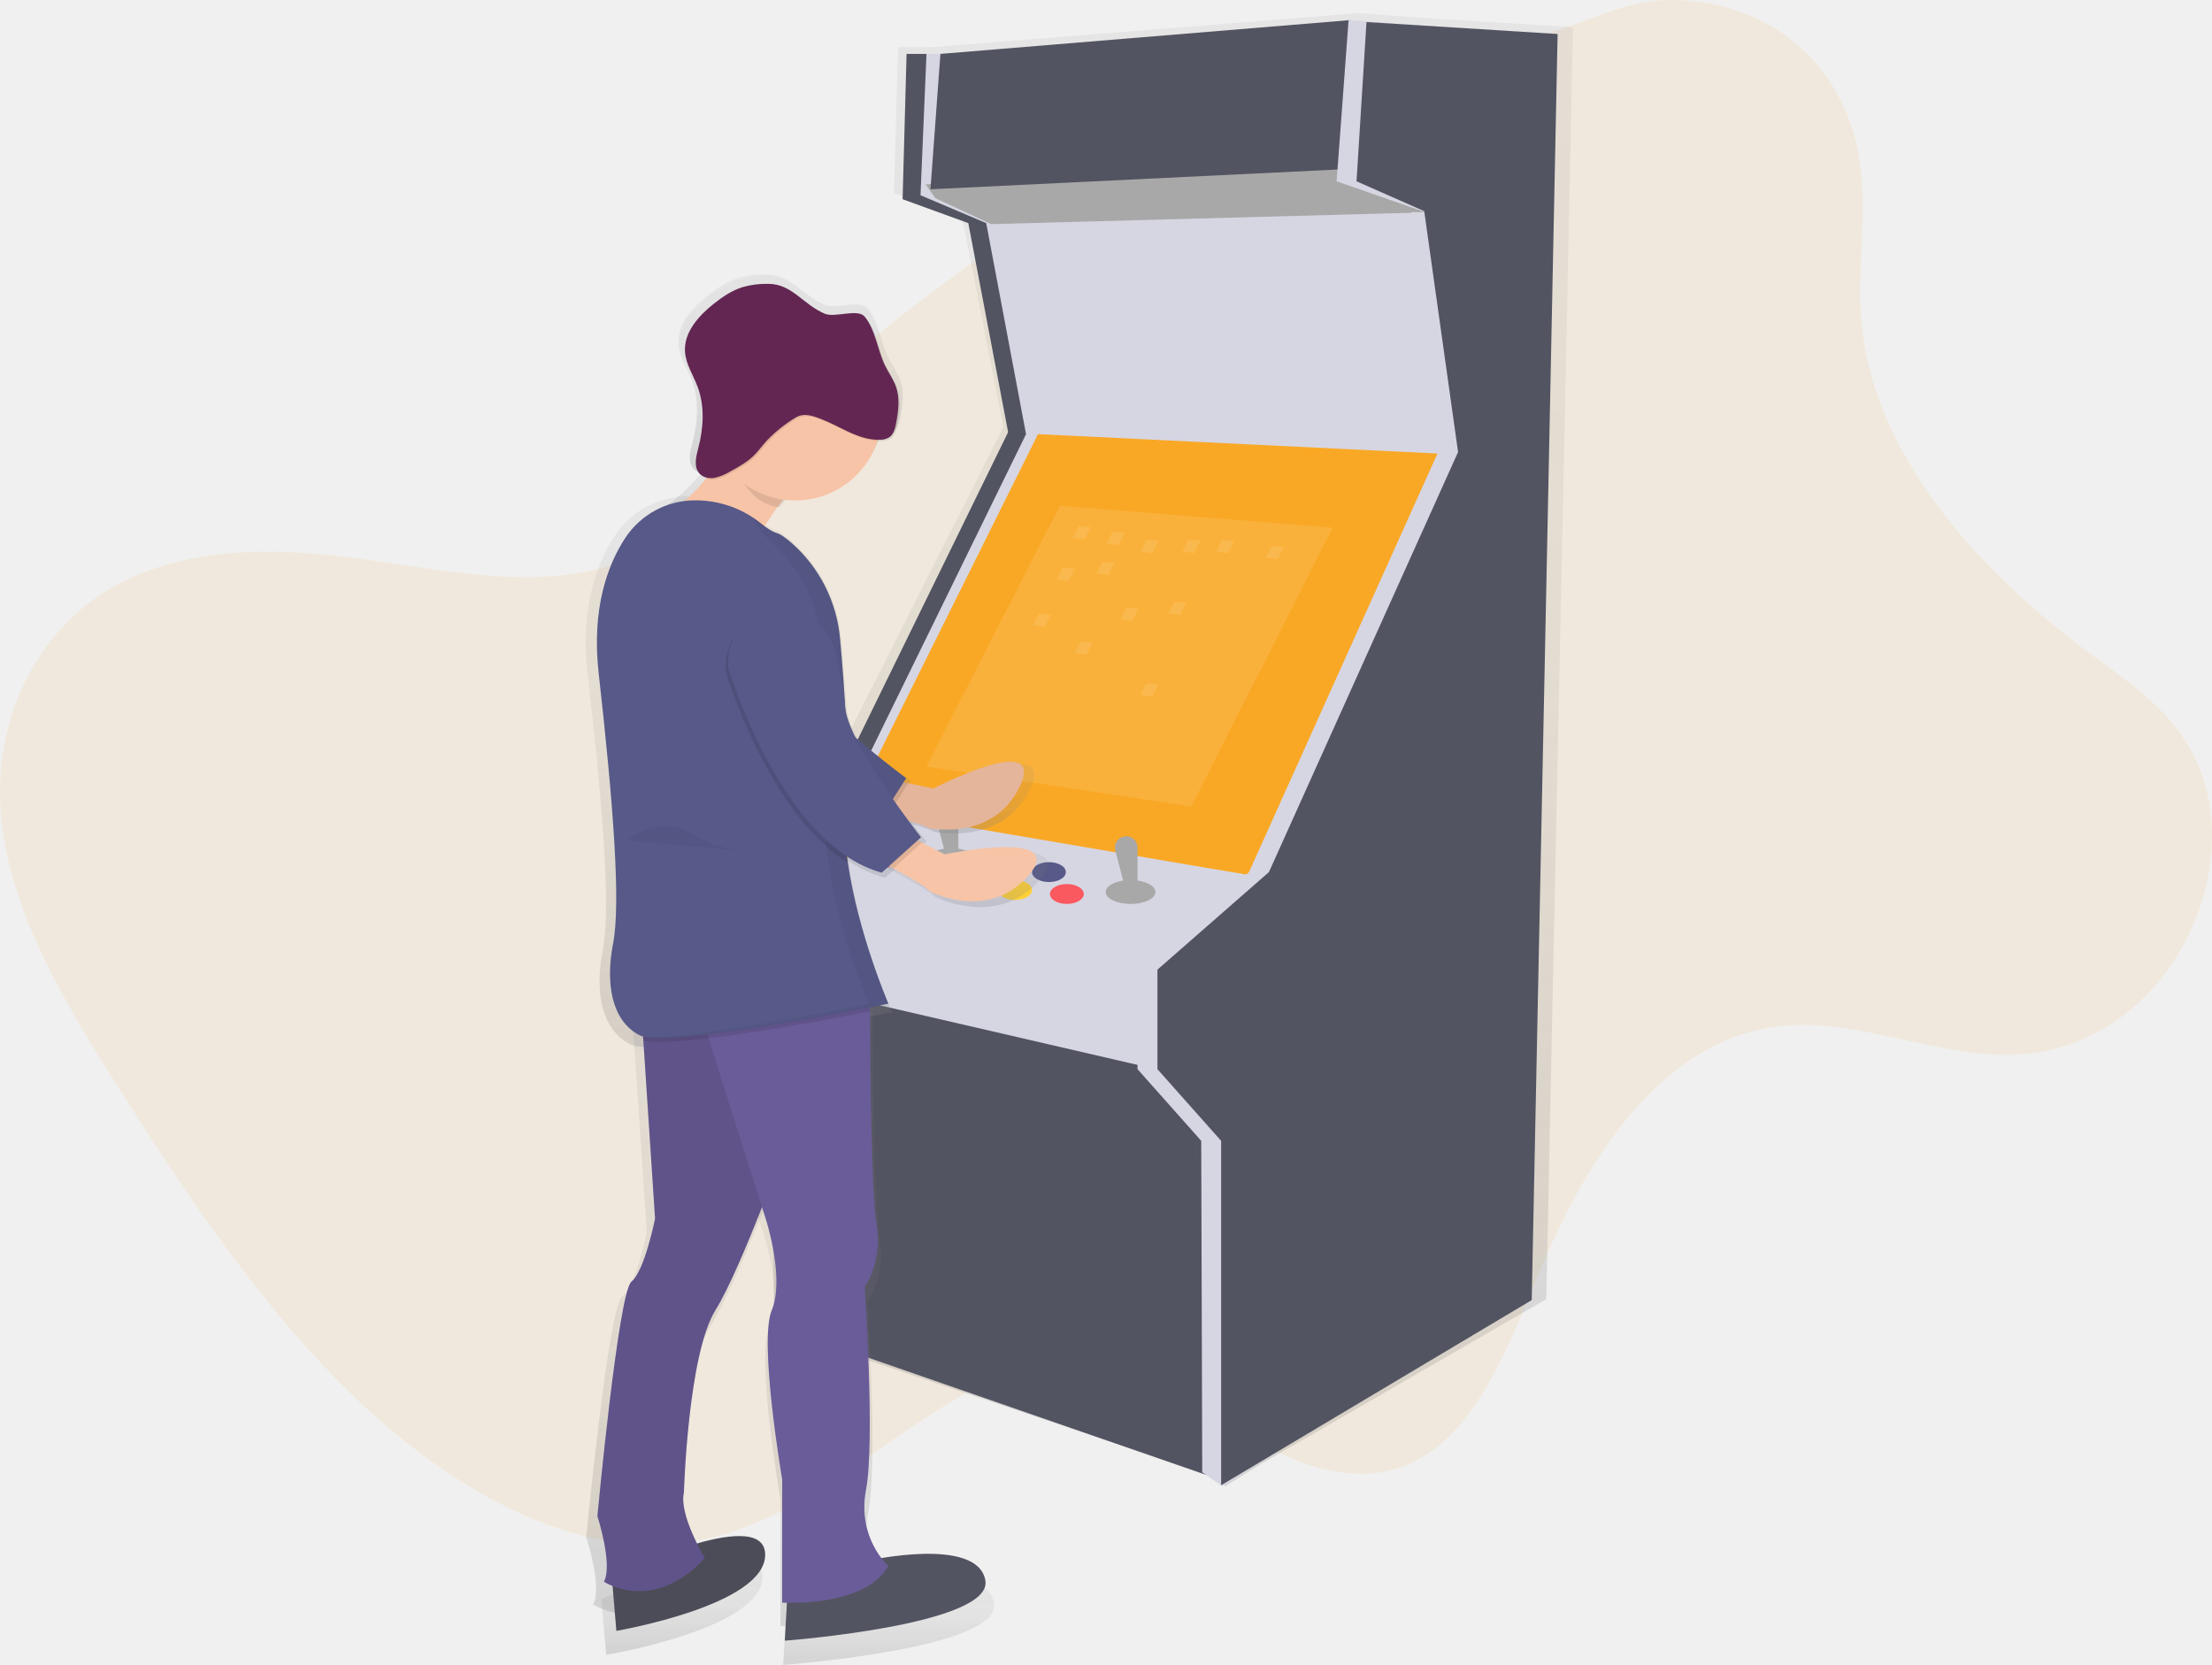
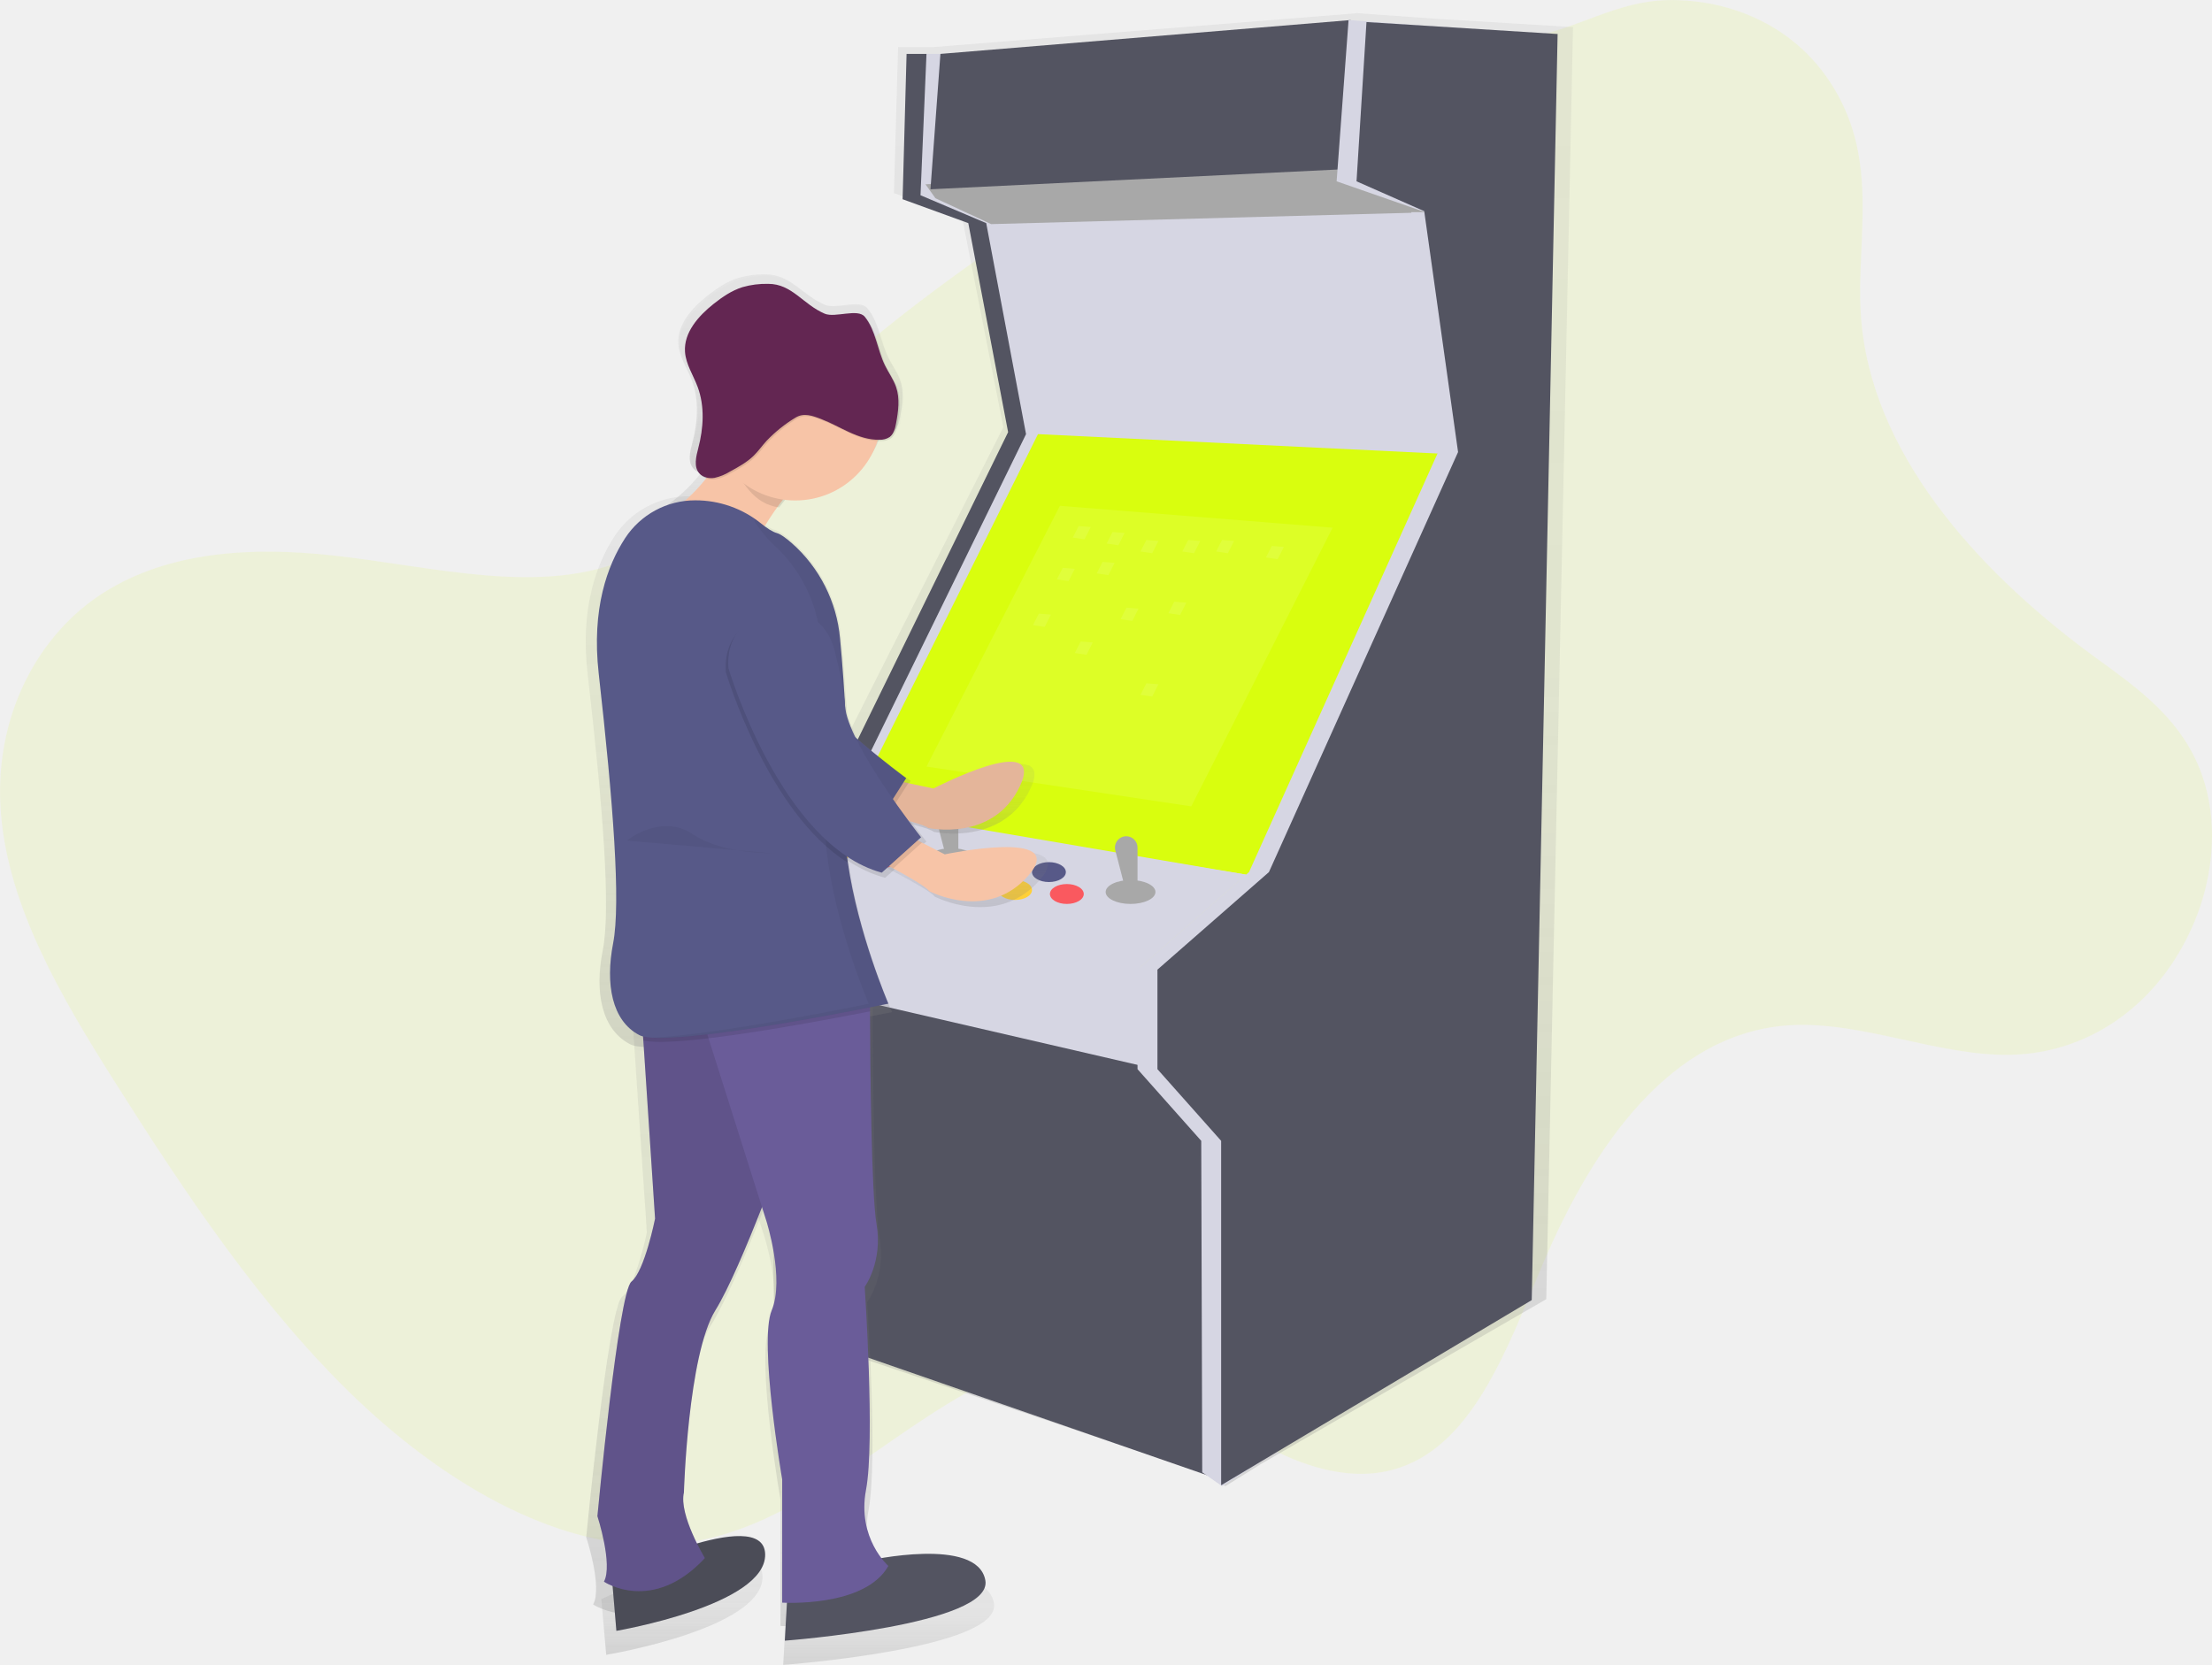
<svg xmlns="http://www.w3.org/2000/svg" xmlns:xlink="http://www.w3.org/1999/xlink" id="9bd8837e-6a32-469b-9c65-eb2a44b6ad9f" data-name="Layer 1" width="1111.03" height="836.33" viewBox="0 0 1111.03 836.33">
  <defs>
    <linearGradient id="9a623e6e-caf0-4d64-85ef-a44d2d775d4e" x1="615.84" y1="778.42" x2="615.84" y2="38.42" gradientUnits="userSpaceOnUse">
      <stop offset="0" stop-color="gray" stop-opacity="0.25" />
      <stop offset="0.54" stop-color="gray" stop-opacity="0.12" />
      <stop offset="1" stop-color="gray" stop-opacity="0.1" />
    </linearGradient>
    <linearGradient id="27839906-647e-4714-8b82-00411afaaa9d" x1="523.24" y1="450.57" x2="523.24" y2="415.61" xlink:href="#9a623e6e-caf0-4d64-85ef-a44d2d775d4e" />
    <linearGradient id="019c00cb-56c9-415d-990c-d992997e4242" x1="492.75" y1="443.37" x2="492.75" y2="424.79" xlink:href="#9a623e6e-caf0-4d64-85ef-a44d2d775d4e" />
    <linearGradient id="231821a7-8fe6-4f40-9490-9a81b384aeef" x1="440.03" y1="447.06" x2="440.03" y2="328.96" xlink:href="#9a623e6e-caf0-4d64-85ef-a44d2d775d4e" />
    <linearGradient id="ae18a487-9ffc-47bd-8f52-b3a16e5ff5c8" x1="387.02" y1="863.11" x2="387.02" y2="814.32" xlink:href="#9a623e6e-caf0-4d64-85ef-a44d2d775d4e" />
    <linearGradient id="55e06269-ab84-4259-86ac-b336e5465e15" x1="490.84" y1="868.17" x2="490.84" y2="823.44" xlink:href="#9a623e6e-caf0-4d64-85ef-a44d2d775d4e" />
    <linearGradient id="0a1d47d7-d222-4d2a-84f6-1160d51d618c" x1="389.79" y1="842.68" x2="389.79" y2="511.9" xlink:href="#9a623e6e-caf0-4d64-85ef-a44d2d775d4e" />
    <linearGradient id="68af950a-3acb-4036-a310-20f1e00a0aa7" x1="440.98" y1="848.71" x2="440.98" y2="532.82" xlink:href="#9a623e6e-caf0-4d64-85ef-a44d2d775d4e" />
    <linearGradient id="0ce50e0a-8288-45d6-a68e-f9c25cfd9357" x1="413.14" y1="308.13" x2="413.14" y2="236.61" xlink:href="#9a623e6e-caf0-4d64-85ef-a44d2d775d4e" />
    <linearGradient id="2468d3b2-8c71-46f1-86a0-8806dd38ede0" x1="422.31" y1="559.9" x2="422.31" y2="511.9" xlink:href="#9a623e6e-caf0-4d64-85ef-a44d2d775d4e" />
    <linearGradient id="ab82eb9a-10bc-4015-8c83-c1b3ce6172f0" x1="415.6" y1="557.88" x2="415.6" y2="281.14" xlink:href="#9a623e6e-caf0-4d64-85ef-a44d2d775d4e" />
    <linearGradient id="8509957c-49db-4aed-8978-fce3b7f533d4" x1="438.88" y1="467.59" x2="438.88" y2="339.25" xlink:href="#9a623e6e-caf0-4d64-85ef-a44d2d775d4e" />
    <linearGradient id="c54b3c11-abda-43bb-8a8d-1fa56ce4f5d1" x1="433.54" y1="284.73" x2="433.54" y2="240.66" xlink:href="#9a623e6e-caf0-4d64-85ef-a44d2d775d4e" />
    <linearGradient id="40d04a76-1424-458b-b947-a5bfbc7d42f2" x1="398.91" y1="249.31" x2="398.91" y2="160.24" xlink:href="#9a623e6e-caf0-4d64-85ef-a44d2d775d4e" />
    <linearGradient id="5ce16e99-e1d1-4913-b330-fcfdc7b7fa41" x1="442.24" y1="270.35" x2="442.24" y2="170.34" xlink:href="#9a623e6e-caf0-4d64-85ef-a44d2d775d4e" />
    <linearGradient id="4b9461a6-5ec4-4f73-8b59-40f8951be702" x1="441.54" y1="269.68" x2="441.54" y2="169.67" xlink:href="#9a623e6e-caf0-4d64-85ef-a44d2d775d4e" />
    <linearGradient id="e3604d36-f40d-4186-a927-9dbaf3781bd2" x1="429.99" y1="557.88" x2="429.99" y2="290.91" xlink:href="#9a623e6e-caf0-4d64-85ef-a44d2d775d4e" />
    <linearGradient id="2fa73d01-fdfe-4305-bc58-d4f4516ffda0" x1="528.56" y1="487.5" x2="528.56" y2="453.2" xlink:href="#9a623e6e-caf0-4d64-85ef-a44d2d775d4e" />
    <linearGradient id="c580d740-0609-4a8d-8b93-2823000eeb05" x1="498.27" y1="470.57" x2="498.27" y2="453.2" xlink:href="#9a623e6e-caf0-4d64-85ef-a44d2d775d4e" />
    <linearGradient id="3a3f1fbb-e5c8-4212-ad65-595049b5103a" x1="458.92" y1="472.77" x2="458.92" y2="337.23" xlink:href="#9a623e6e-caf0-4d64-85ef-a44d2d775d4e" />
    <linearGradient id="557e2b40-a269-4a6b-b7c4-b92691329eac" x1="393.94" y1="462.98" x2="393.94" y2="448.81" xlink:href="#9a623e6e-caf0-4d64-85ef-a44d2d775d4e" />
  </defs>
-   <path d="M979.63,195.7c7.28,69.4,64,127.57,117.56,166.57,17.92,13.06,37.27,26.52,48.57,48,13.81,26.21,11.38,57.12,2.53,80.58-16.12,42.77-52.19,70-93.91,70.84-36,.74-74.57-16.88-110.36-14.87C884.12,550.14,844.7,607,819.24,667.22c-18,42.6-35.45,92.38-75.5,103-28.18,7.5-61.6-7.22-89.82-29.56-13.63-10.79-27.07-23.69-42-28.4-8.86-2.8-17.63-2.46-26-1.25C509.41,722.1,458.87,802,381,807.63c-52.59,3.84-110.19-27.91-157.43-73S137.83,631.85,101.33,574C75.39,532.89,48.93,487.84,45,441.06,40.79,391.56,64,350,96.77,329.39s74-23,114.73-18.56c50.94,5.53,105.34,20.87,149.36,1.19,30-13.4,51.59-41.69,74.93-66.35,39-41.22,84.39-73.4,129.94-104.75,43.6-30,88-59.64,138-76,35.44-11.61,73.1-7.69,109.51-14.43,23.74-4.39,43.48-18,68.42-18.59,30.72-.78,68.63,12.43,87.89,51.4C987.89,120.31,975.76,158.87,979.63,195.7Z" transform="translate(-44.49 -31.83)" fill="#f9a826" opacity="0.1" />
+   <path d="M979.63,195.7c7.28,69.4,64,127.57,117.56,166.57,17.92,13.06,37.27,26.52,48.57,48,13.81,26.21,11.38,57.12,2.53,80.58-16.12,42.77-52.19,70-93.91,70.84-36,.74-74.57-16.88-110.36-14.87C884.12,550.14,844.7,607,819.24,667.22c-18,42.6-35.45,92.38-75.5,103-28.18,7.5-61.6-7.22-89.82-29.56-13.63-10.79-27.07-23.69-42-28.4-8.86-2.8-17.63-2.46-26-1.25C509.41,722.1,458.87,802,381,807.63c-52.59,3.84-110.19-27.91-157.43-73S137.83,631.85,101.33,574C75.39,532.89,48.93,487.84,45,441.06,40.79,391.56,64,350,96.77,329.39s74-23,114.73-18.56c50.94,5.53,105.34,20.87,149.36,1.19,30-13.4,51.59-41.69,74.93-66.35,39-41.22,84.39-73.4,129.94-104.75,43.6-30,88-59.64,138-76,35.44-11.61,73.1-7.69,109.51-14.43,23.74-4.39,43.48-18,68.42-18.59,30.72-.78,68.63,12.43,87.89,51.4C987.89,120.31,975.76,158.87,979.63,195.7Z" transform="translate(-44.49 -31.83)" fill="#d9fe0e" opacity="0.1" />
  <path d="M834.57,45.45l-68.3-4.14-39.52-2.82v-.07l-.49,0-.55,0v.08l-212.51,17H495.58l-2.07,73.35,34.21,12.06,20.73,105.5L454.12,433.28l-57,43.2v41.19l34.21,33.16,2.07,151.72,10.37,2,0-1.61,5.21,1v.6l202.45,68.08,8.51,5.77,17.8-11.09,143.4-82.85ZM616.92,516.77h0l55.46-47h0ZM424.57,536.27l15,14.57v.9Z" transform="translate(-44.49 -31.83)" fill="url(#9a623e6e-caf0-4d64-85ef-a44d2d775d4e)" />
  <polygon points="407.35 522.08 609.35 573.08 579.35 539.08 562.35 518.08 385.35 483.08 377.35 490.08 407.35 522.08" fill="#535461" />
  <polygon points="377.35 490.08 576.35 536.08 577.35 488.08 520.35 466.08 406.35 447.08 373.35 447.08 377.35 490.08" fill="#d6d6e3" />
  <polygon points="521.35 218.08 724.35 231.08 724.35 193.08 710.35 108.08 703.35 102.08 500.35 108.08 521.35 218.08" fill="#d6d6e3" />
  <polygon points="473.35 27.08 463.35 27.08 461.35 100.08 494.35 112.08 514.35 217.08 423.35 403.08 368.35 446.08 368.35 487.08 401.35 520.08 403.35 671.08 413.35 673.08 411.35 523.08 378.35 488.08 377.35 446.08 430.35 404.08 523.35 218.08 503.35 112.08 470.35 98.08 473.35 27.08 473.35 27.08" fill="#d6d6e3" />
  <polygon points="465.35 27.08 455.35 27.08 453.35 100.08 486.35 112.08 506.35 217.08 415.35 403.08 360.35 446.08 360.35 487.08 393.35 520.08 395.35 671.08 405.35 673.08 403.35 523.08 370.35 488.08 369.35 446.08 424.35 404.08 515.35 218.08 495.35 112.08 462.35 98.08 465.35 27.08 465.35 27.08" fill="#535461" />
  <polygon points="464.85 92.58 469.85 99.58 497.85 112.58 719.85 106.58 698.35 100.08 675.35 90.08 678.35 82.08 464.85 92.58" fill="#a8a8a8" />
-   <polygon points="427.35 407.08 630.35 440.08 671.35 353.08 727.35 228.08 521.35 218.08 427.35 407.08" fill="#f9a826" />
+   <polygon points="427.35 407.08 630.35 440.08 671.35 353.08 727.35 228.08 521.35 218.08 427.35 407.08" fill="#d9fe0e" />
  <g opacity="0.1">
    <polygon points="532.35 254.08 669.35 265.08 598.35 405.08 465.35 385.08 532.35 254.08" fill="#fff" />
  </g>
  <g opacity="0.1">
    <polygon points="541.8 264.25 547.85 264.74 544.72 270.91 538.85 270.03 541.8 264.25" fill="#fff" />
  </g>
  <g opacity="0.1">
    <polygon points="542.8 322.25 548.85 322.74 545.72 328.91 539.85 328.03 542.8 322.25" fill="#fff" />
  </g>
  <g opacity="0.1">
    <polygon points="575.8 271.25 581.85 271.74 578.72 277.91 572.85 277.03 575.8 271.25" fill="#fff" />
  </g>
  <g opacity="0.1">
    <polygon points="638.8 274.25 644.85 274.74 641.72 280.91 635.85 280.03 638.8 274.25" fill="#fff" />
  </g>
  <g opacity="0.1">
    <polygon points="553.8 282.25 559.85 282.74 556.72 288.91 550.85 288.03 553.8 282.25" fill="#fff" />
  </g>
  <g opacity="0.1">
    <polygon points="575.8 343.25 581.85 343.74 578.72 349.91 572.85 349.03 575.8 343.25" fill="#fff" />
  </g>
  <g opacity="0.1">
    <polygon points="521.8 308.25 527.85 308.74 524.72 314.91 518.85 314.03 521.8 308.25" fill="#fff" />
  </g>
  <g opacity="0.1">
    <polygon points="613.8 271.25 619.85 271.74 616.72 277.91 610.85 277.03 613.8 271.25" fill="#fff" />
  </g>
  <g opacity="0.1">
    <polygon points="565.8 305.25 571.85 305.74 568.72 311.91 562.85 311.03 565.8 305.25" fill="#fff" />
  </g>
  <g opacity="0.1">
    <polygon points="558.8 267.25 564.85 267.74 561.72 273.91 555.85 273.03 558.8 267.25" fill="#fff" />
  </g>
  <g opacity="0.1">
    <polygon points="589.8 302.25 595.85 302.74 592.72 308.91 586.85 308.03 589.8 302.25" fill="#fff" />
  </g>
  <g opacity="0.1">
    <polygon points="596.8 271.25 602.85 271.74 599.72 277.91 593.85 277.03 596.8 271.25" fill="#fff" />
  </g>
  <g opacity="0.1">
    <polygon points="533.8 285.25 539.85 285.74 536.72 291.91 530.85 291.03 533.8 285.25" fill="#fff" />
  </g>
  <polygon points="373.35 447.08 571.35 487.08 625.89 439.36 427.85 405.58 373.35 447.08" fill="#d6d6e3" />
  <polygon points="410.35 517.08 410.35 673.08 606.35 741.08 609.35 579.08 601.35 564.01 565.35 555.08 410.35 517.08" fill="#535461" />
  <ellipse cx="435.85" cy="420.08" rx="8.5" ry="5" fill="#575988" />
  <ellipse cx="442.85" cy="431.08" rx="8.5" ry="5" fill="#fa595f" />
  <ellipse cx="418.85" cy="428.08" rx="8.5" ry="5" fill="#ffd037" />
  <ellipse cx="526.85" cy="438.08" rx="8.5" ry="5" fill="#575988" />
  <ellipse cx="509.85" cy="447.08" rx="8.5" ry="5" fill="#ffd037" />
  <ellipse cx="477.85" cy="432.08" rx="12.5" ry="6" fill="#a8a8a8" />
  <ellipse cx="535.85" cy="449.08" rx="8.5" ry="5" fill="#fa595f" />
  <path d="M525.84,462.92h-6L514.68,443a5.67,5.67,0,0,1,5.49-7.09h0a5.67,5.67,0,0,1,5.67,5.67Z" transform="translate(-44.49 -31.83)" fill="#a8a8a8" />
  <ellipse cx="567.85" cy="448.08" rx="12.5" ry="6" fill="#a8a8a8" />
  <path d="M615.84,478.92h-6L604.68,459a5.67,5.67,0,0,1,5.49-7.09h0a5.67,5.67,0,0,1,5.67,5.67Z" transform="translate(-44.49 -31.83)" fill="#a8a8a8" />
  <polygon points="472.35 27.08 678.35 10.08 673.35 85.08 467.35 95.08 472.35 27.08" fill="#535461" />
  <polygon points="677.35 10.08 772.35 17.08 759.35 653.08 613.85 746.58 603.85 739.58 603.35 573.08 571.35 537.08 571.35 487.08 627.35 438.08 722.35 227.08 708.85 106.58 715.85 106.58 671.35 91.08 677.35 10.08" fill="#d6d6e3" />
  <polygon points="686.35 11.08 782.35 17.08 769.35 653.08 613.35 746.08 613.35 573.08 581.35 537.08 581.35 487.08 637.35 438.08 732.35 227.08 715.35 106.08 681.35 91.08 686.35 11.08" fill="#535461" />
  <path d="M561.95,428.21c-14,29-48.46,21.48-48.46,21.48-1.78-1.65-12.92-4.41-21.37-6.32-5.42-1.23-9.73-2.09-9.73-2.09l11.83-16.49,8.87,1.82,13.23,2.72S576,399.22,561.95,428.21Z" transform="translate(-44.49 -31.83)" fill="url(#27839906-647e-4714-8b82-00411afaaa9d)" />
  <g opacity="0.08">
    <path d="M561.95,428.21c-14,29-48.46,21.48-48.46,21.48-1.78-1.65-12.92-4.41-21.37-6.32-5.42-1.23-9.73-2.09-9.73-2.09l11.83-16.49,8.87,1.82,13.23,2.72S576,399.22,561.95,428.21Z" transform="translate(-44.49 -31.83)" fill="url(#27839906-647e-4714-8b82-00411afaaa9d)" />
  </g>
  <g opacity="0.1">
    <path d="M503.1,426.61l-11,16.77c-5.42-1.23-9.73-2.09-9.73-2.09l11.83-16.49Z" transform="translate(-44.49 -31.83)" fill="url(#019c00cb-56c9-415d-990c-d992997e4242)" />
  </g>
  <path d="M380.12,366.67s51.57,80.59,106.79,80.4l15-23s-50.54-36.1-57.26-54.92c-2.48-7-7.6-16.59-13.06-26-16.77-28.83-62-10-52.06,21.68Q379.82,365.77,380.12,366.67Z" transform="translate(-44.49 -31.83)" fill="url(#231821a7-8fe6-4f40-9490-9a81b384aeef)" />
  <g opacity="0.05">
    <path d="M380.12,366.67s51.57,80.59,106.79,80.4l15-23s-50.54-36.1-57.26-54.92c-2.48-7-7.6-16.59-13.06-26-16.77-28.83-62-10-52.06,21.68Q379.82,365.77,380.12,366.67Z" transform="translate(-44.49 -31.83)" fill="url(#231821a7-8fe6-4f40-9490-9a81b384aeef)" />
  </g>
  <path d="M346.55,835.1l2.42,28s79.21-13.16,78.52-39.47S346.55,835.1,346.55,835.1Z" transform="translate(-44.49 -31.83)" fill="url(#ae18a487-9ffc-47bd-8f52-b3a16e5ff5c8)" />
  <g opacity="0.1">
    <path d="M346.55,835.1l2.42,28s79.21-13.16,78.52-39.47S346.55,835.1,346.55,835.1Z" transform="translate(-44.49 -31.83)" fill="url(#ae18a487-9ffc-47bd-8f52-b3a16e5ff5c8)" />
  </g>
  <path d="M439.25,843.87l-1.38,24.29s110-8.1,105.84-31S481.45,827,481.45,827Z" transform="translate(-44.49 -31.83)" fill="url(#55e06269-ab84-4259-86ac-b336e5465e15)" />
  <path d="M440.63,606.37s-6.5,18-14.8,38.62c-7.94,19.74-17.52,41.93-24.63,53.14-14.53,22.94-16.6,93.79-16.6,93.79-2.77,11.47,11.07,33.74,11.07,33.74-27.67,29-53.27,12.15-53.27,12.15,4.84-8.77-3.46-33.74-3.46-33.74s11.07-115.38,18-120.78,12.45-32.39,12.45-32.39l-6.19-91.72-1.42-21,59.49-26.31,4.29,20.92,4.25,20.71Z" transform="translate(-44.49 -31.83)" fill="url(#0a1d47d7-d222-4d2a-84f6-1160d51d618c)" />
  <g opacity="0.1">
    <path d="M440.63,606.37s-6.5,18-14.8,38.62c-7.94,19.74-17.52,41.93-24.63,53.14-14.53,22.94-16.6,93.79-16.6,93.79-2.77,11.47,11.07,33.74,11.07,33.74-27.67,29-53.27,12.15-53.27,12.15,4.84-8.77-3.46-33.74-3.46-33.74s11.07-115.38,18-120.78,12.45-32.39,12.45-32.39l-6.19-91.72-1.42-21,59.49-26.31,4.29,20.92,4.25,20.71Z" transform="translate(-44.49 -31.83)" fill="url(#0a1d47d7-d222-4d2a-84f6-1160d51d618c)" />
  </g>
  <path d="M492.51,829.71c-12.45,21.59-56,18.89-56,18.89V785.17s-12.45-70.85-5.53-87-2.77-45.88-2.77-45.88L425.83,645l-28.21-87-8.18-25.22h93.39s0,4.32,0,11.34c.12,27,.68,93.91,3.43,109.44,3.46,19.57-6.23,32.39-6.23,32.39s5.53,79.62.69,104.58S492.51,829.71,492.51,829.71Z" transform="translate(-44.49 -31.83)" fill="url(#68af950a-3acb-4036-a310-20f1e00a0aa7)" />
  <path d="M415.73,236.61s-14.53,39.13-43.58,53.3,47.73,18.22,47.73,18.22,12.45-29.69,40.81-50.61Z" transform="translate(-44.49 -31.83)" fill="url(#0ce50e0a-8288-45d6-a68e-f9c25cfd9357)" />
  <g opacity="0.1">
    <path d="M482.86,544.16c-11.58,2.23-32.07,6.05-53.06,9.37-11,1.74-22.12,3.34-32.18,4.5-15.48,1.79-28.43,2.54-34.43,1.14l-1.42-21,59.49-26.31,4.29,20.92h57.28S482.83,537.14,482.86,544.16Z" transform="translate(-44.49 -31.83)" fill="url(#2468d3b2-8c71-46f1-86a0-8806dd38ede0)" />
  </g>
  <path d="M492.51,540.24S375.6,563.86,361.08,556.44s-18-26.31-13.84-47.23,0-72.87-7.61-139c-3.83-33.3,4.61-55.65,13.95-69.63a44.41,44.41,0,0,1,37-19.43,56,56,0,0,1,34.87,12c2.92,2.33,5.87,4.24,8.28,4.89,1.9.51,4.76,2.53,8,5.28A73.67,73.67,0,0,1,467,352.23c1.2,12.57,2.47,28.4,3.09,44.4a361,361,0,0,1-.42,41,134.37,134.37,0,0,0,1.42,29.91C476.48,504,492.51,540.24,492.51,540.24Z" transform="translate(-44.49 -31.83)" fill="url(#ab82eb9a-10bc-4015-8c83-c1b3ce6172f0)" />
  <g opacity="0.1">
    <path d="M471.1,467.59c-42.43-25.82-64.37-98.06-64.37-98.06,0-.63,0-1.25-.07-1.86-.95-33.13,47.83-39.51,56.11-7.36,2.69,10.47,5,21.09,5.48,28.43a30.39,30.39,0,0,0,1.85,7.89,361,361,0,0,1-.42,41A134.37,134.37,0,0,0,471.1,467.59Z" transform="translate(-44.49 -31.83)" fill="url(#8509957c-49db-4aed-8978-fce3b7f533d4)" />
  </g>
  <g opacity="0.1">
    <path d="M408.46,259.89c6.9,11.41,12.36,22.9,26.37,24.85a126.9,126.9,0,0,1,23.78-23.16l-45-20.92S416.25,247.8,408.46,259.89Z" transform="translate(-44.49 -31.83)" fill="url(#c54b3c11-abda-43bb-8a8d-1fa56ce4f5d1)" />
  </g>
  <ellipse cx="398.91" cy="204.77" rx="45.66" ry="44.53" fill="url(#40d04a76-1424-458b-b947-a5bfbc7d42f2)" />
  <g opacity="0.1">
    <path d="M488.53,250.57a9.33,9.33,0,0,0,5.36-1.42c2.19-1.59,2.89-4.44,3.39-7.06,1.19-6.19,2.12-12.71,0-18.67-1.37-3.94-4-7.35-5.84-11.09-4.1-8.17-4.83-18-10.68-25.09-3.65-4.44-16.48,0-21.84-2.24-11.52-4.84-16.52-14.66-29.07-14.65a46.37,46.37,0,0,0-13.62,1.7c-5.61,1.73-10.57,5-15.18,8.59-8,6.22-15.84,14.76-15.13,24.74.46,6.37,4.35,12,6.64,17.94,3.84,10,3.14,21.24.37,31.6-1.18,4.41-2.53,9.68.6,13.05,2,2.11,5.17,2.71,8,2.25a26.64,26.64,0,0,0,8-3.2c4.5-2.39,9.06-4.82,12.7-8.33,2.41-2.32,4.35-5.06,6.64-7.49a73.4,73.4,0,0,1,15.1-12c4.43-2.66,9-1,13.65.73C467.84,243.68,477.29,250.77,488.53,250.57Z" transform="translate(-44.49 -31.83)" fill="url(#5ce16e99-e1d1-4913-b330-fcfdc7b7fa41)" />
  </g>
  <path d="M487.84,249.89a9.33,9.33,0,0,0,5.36-1.42c2.19-1.59,2.89-4.44,3.39-7.06,1.19-6.19,2.12-12.71,0-18.67-1.37-3.94-4-7.35-5.84-11.09-4.1-8.17-4.83-18-10.68-25.09-3.65-4.44-15.79.68-21.15-1.57-11.52-4.84-17.21-15.33-29.76-15.32a46.37,46.37,0,0,0-13.62,1.7c-5.61,1.73-10.57,5-15.18,8.59-8,6.22-15.84,14.76-15.13,24.74.46,6.37,4.35,12,6.64,17.94,3.84,10,3.14,21.24.37,31.6-1.18,4.41-2.53,9.68.6,13.05,2,2.11,5.17,2.71,8,2.25a26.64,26.64,0,0,0,8-3.2c4.5-2.39,9.06-4.82,12.7-8.33,2.41-2.32,4.35-5.06,6.64-7.49a73.4,73.4,0,0,1,15.1-12c4.43-2.66,9-1,13.65.73C467.15,243,476.6,250.09,487.84,249.89Z" transform="translate(-44.49 -31.83)" fill="url(#4b9461a6-5ec4-4f73-8b59-40f8951be702)" />
  <g opacity="0.05">
    <path d="M471.1,467.59a134.37,134.37,0,0,1-1.42-29.91,361,361,0,0,0,.42-41c-.62-16-1.88-31.83-3.09-44.4a73.67,73.67,0,0,0-25.33-48.94c-3.21-2.75-6.07-4.78-8-5.28-2.41-.64-5.36-2.56-8.28-4.89-9.82-7.83,2.66,7.42,5.87,10.17a73.67,73.67,0,0,1,25.33,48.94c1.2,12.57,2.47,28.4,3.09,44.4a361,361,0,0,1-.42,41,134.37,134.37,0,0,0,1.42,29.91c5.38,36.43,21.41,72.65,21.41,72.65s-78.26,15.81-114.68,17.49c28.54,2,125.05-17.49,125.05-17.49S476.48,504,471.1,467.59Z" transform="translate(-44.49 -31.83)" fill="url(#e3604d36-f40d-4186-a927-9dbaf3781bd2)" />
  </g>
  <path d="M566.53,474.12c-21.45,24.29-52.57,8.1-52.57,8.1-1.27-2.06-11.25-7.61-18.86-11.65-4.89-2.59-8.81-4.55-8.81-4.55L502.2,453.2l8.05,4.06,12,6.06S588,449.83,566.53,474.12Z" transform="translate(-44.49 -31.83)" fill="url(#2fa73d01-fdfe-4305-bc58-d4f4516ffda0)" />
  <g opacity="0.1">
    <path d="M510.25,457.26,495.1,470.57c-4.89-2.59-8.81-4.55-8.81-4.55L502.2,453.2Z" transform="translate(-44.49 -31.83)" fill="url(#c580d740-0609-4a8d-8b93-2823000eeb05)" />
  </g>
  <path d="M408.12,367.51s27.67,91.09,80.94,105.26l20.75-18.22S471,406.61,469.64,386.72c-.49-7.35-2.79-18-5.48-28.43-8.28-32.14-57.06-25.77-56.11,7.36Q408.08,366.57,408.12,367.51Z" transform="translate(-44.49 -31.83)" fill="url(#3a3f1fbb-e5c8-4212-ad65-595049b5103a)" />
  <path d="M354.51,456.24s18-14.17,34.59-3.37,40.81,9.45,44.27,10.12" transform="translate(-44.49 -31.83)" opacity="0.05" fill="url(#557e2b40-a269-4a6b-b7c4-b92691329eac)" />
  <path d="M556.77,426.73c-13.35,28.28-46.12,21-46.12,21-1.7-1.61-12.3-4.3-20.33-6.16-5.16-1.2-9.26-2-9.26-2l11.26-16.09,8.44,1.78,12.59,2.65S570.12,398.44,556.77,426.73Z" transform="translate(-44.49 -31.83)" fill="#f7c4a7" />
  <path d="M556.77,426.73c-13.35,28.28-46.12,21-46.12,21-1.7-1.61-12.3-4.3-20.33-6.16-5.16-1.2-9.26-2-9.26-2l11.26-16.09,8.44,1.78,12.59,2.65S570.12,398.44,556.77,426.73Z" transform="translate(-44.49 -31.83)" opacity="0.08" />
  <path d="M500.76,425.16l-10.44,16.36c-5.16-1.2-9.26-2-9.26-2l11.26-16.09Z" transform="translate(-44.49 -31.83)" opacity="0.1" />
  <path d="M383.73,366.68s49.08,78.64,101.62,78.44l14.29-22.4s-48.09-35.22-54.49-53.59c-2.36-6.78-7.23-16.18-12.42-25.34-16-28.12-59-9.75-49.55,21.16Q383.45,365.8,383.73,366.68Z" transform="translate(-44.49 -31.83)" fill="#575988" />
  <path d="M383.73,366.68s49.08,78.64,101.62,78.44l14.29-22.4s-48.09-35.22-54.49-53.59c-2.36-6.78-7.23-16.18-12.42-25.34-16-28.12-59-9.75-49.55,21.16Q383.45,365.8,383.73,366.68Z" transform="translate(-44.49 -31.83)" opacity="0.05" />
  <path d="M351.78,823.73l2.3,27.32s75.38-12.84,74.72-38.51S351.78,823.73,351.78,823.73Z" transform="translate(-44.49 -31.83)" fill="#535461" />
  <path d="M351.78,823.73l2.3,27.32s75.38-12.84,74.72-38.51S351.78,823.73,351.78,823.73Z" transform="translate(-44.49 -31.83)" opacity="0.1" />
  <path d="M440,832.29,438.68,856s104.68-7.9,100.73-30.28-59.25-9.88-59.25-9.88Z" transform="translate(-44.49 -31.83)" fill="#535461" />
  <path d="M441.31,600.55s-6.19,17.54-14.09,37.68c-7.56,19.26-16.68,40.91-23.44,51.85C390,712.47,388,781.59,388,781.59c-2.63,11.19,10.53,32.92,10.53,32.92-26.33,28.31-50.69,11.85-50.69,11.85,4.61-8.56-3.29-32.92-3.29-32.92s10.53-112.58,17.12-117.84S373.51,644,373.51,644l-5.89-89.49-1.35-20.45,56.62-25.68L427,528.79,431,549Z" transform="translate(-44.49 -31.83)" fill="#6a5c99" />
  <path d="M441.31,600.55s-6.19,17.54-14.09,37.68c-7.56,19.26-16.68,40.91-23.44,51.85C390,712.47,388,781.59,388,781.59c-2.63,11.19,10.53,32.92,10.53,32.92-26.33,28.31-50.69,11.85-50.69,11.85,4.61-8.56-3.29-32.92-3.29-32.92s10.53-112.58,17.12-117.84S373.51,644,373.51,644l-5.89-89.49-1.35-20.45,56.62-25.68L427,528.79,431,549Z" transform="translate(-44.49 -31.83)" opacity="0.1" />
  <path d="M490.69,818.46c-11.85,21.07-53.33,18.43-53.33,18.43V775s-11.85-69.13-5.27-84.93-2.63-44.77-2.63-44.77l-2.24-7.08-26.85-84.84-7.78-24.6h88.88s0,4.21,0,11.07c.11,26.33.65,91.63,3.27,106.78,3.29,19.09-5.93,31.6-5.93,31.6s5.27,77.68.66,102S490.69,818.46,490.69,818.46Z" transform="translate(-44.49 -31.83)" fill="#6a5c99" />
  <path d="M417.61,239.78s-13.83,38.18-41.48,52,45.43,17.78,45.43,17.78,11.85-29,38.84-49.38Z" transform="translate(-44.49 -31.83)" fill="#f7c4a7" />
  <path d="M481.5,539.86C470.48,542,451,545.76,431,549c-10.46,1.7-21.05,3.26-30.63,4.39-14.73,1.74-27.06,2.48-32.77,1.11l-1.35-20.45,56.62-25.68L427,528.79h54.51S481.47,533,481.5,539.86Z" transform="translate(-44.49 -31.83)" opacity="0.1" />
  <path d="M490.69,536s-111.26,23-125.08,15.8-17.12-25.68-13.17-46.08,0-71.1-7.24-135.62c-3.65-32.49,4.39-54.29,13.27-67.94a42,42,0,0,1,35.2-19,52.41,52.41,0,0,1,33.18,11.69c2.78,2.27,5.59,4.14,7.88,4.77,1.81.49,4.53,2.47,7.58,5.15a72.49,72.49,0,0,1,24.11,47.75c1.15,12.26,2.35,27.71,2.94,43.33a361.13,361.13,0,0,1-.39,40,134.37,134.37,0,0,0,1.35,29.18C475.43,500.69,490.69,536,490.69,536Z" transform="translate(-44.49 -31.83)" fill="#575988" />
  <path d="M470.31,465.15c-40.38-25.19-61.26-95.68-61.26-95.68,0-.61,0-1.22-.07-1.81-.9-32.32,45.52-38.55,53.4-7.18,2.56,10.22,4.75,20.57,5.21,27.74a30.28,30.28,0,0,0,1.76,7.7,361.13,361.13,0,0,1-.39,40A134.37,134.37,0,0,0,470.31,465.15Z" transform="translate(-44.49 -31.83)" opacity="0.1" />
  <path d="M410.7,262.49c6.56,11.13,11.76,22.35,25.1,24.24a122.24,122.24,0,0,1,22.63-22.6l-42.79-20.41S418.11,250.7,410.7,262.49Z" transform="translate(-44.49 -31.83)" opacity="0.1" />
  <circle cx="399.46" cy="207.95" r="43.45" fill="#f7c4a7" />
  <path d="M486.9,253.4A8.72,8.72,0,0,0,492,252c2.08-1.55,2.75-4.34,3.22-6.89,1.13-6,2-12.4,0-18.22-1.3-3.85-3.77-7.17-5.56-10.82-3.91-8-4.6-17.56-10.16-24.48-3.48-4.33-15.68,0-20.79-2.19-11-4.72-15.72-14.3-27.66-14.29a43.1,43.1,0,0,0-13,1.66c-5.34,1.68-10.06,4.9-14.44,8.38-7.64,6.07-15.08,14.4-14.4,24.14.44,6.22,4.14,11.66,6.32,17.5,3.66,9.78,3,20.73.35,30.83-1.12,4.3-2.41,9.44.57,12.74,1.86,2.05,4.92,2.65,7.65,2.19a25,25,0,0,0,7.65-3.12c4.28-2.33,8.62-4.7,12.08-8.12,2.29-2.27,4.14-4.94,6.32-7.31a70.17,70.17,0,0,1,14.37-11.71c4.22-2.59,8.55-1,13,.71C467.21,246.68,476.2,253.6,486.9,253.4Z" transform="translate(-44.49 -31.83)" opacity="0.1" />
  <path d="M486.24,252.74a8.72,8.72,0,0,0,5.1-1.38c2.08-1.55,2.75-4.34,3.22-6.89,1.13-6,2-12.4,0-18.22-1.3-3.85-3.77-7.17-5.56-10.82-3.91-8-4.6-17.56-10.16-24.48-3.48-4.33-15,.67-20.13-1.53-11-4.72-16.38-15-28.32-15a43.1,43.1,0,0,0-13,1.66c-5.34,1.68-10.06,4.9-14.44,8.38-7.64,6.07-15.08,14.4-14.4,24.14.44,6.22,4.14,11.66,6.32,17.5,3.66,9.78,3,20.73.35,30.83-1.12,4.3-2.41,9.44.57,12.74,1.86,2.05,4.92,2.65,7.65,2.19a25,25,0,0,0,7.65-3.12c4.28-2.33,8.62-4.7,12.08-8.12,2.29-2.27,4.14-4.94,6.32-7.31A70.17,70.17,0,0,1,444,241.64c4.22-2.59,8.55-1,13,.71C466.55,246,475.54,252.94,486.24,252.74Z" transform="translate(-44.49 -31.83)" fill="#632652" />
  <path d="M470.31,465.15A134.37,134.37,0,0,1,469,436a361.13,361.13,0,0,0,.39-40c-.59-15.62-1.79-31.06-2.94-43.33a72.49,72.49,0,0,0-24.11-47.75c-3.05-2.69-5.77-4.66-7.58-5.15-2.29-.63-5.1-2.5-7.88-4.77-9.35-7.64,2.53,7.24,5.59,9.92a72.49,72.49,0,0,1,24.11,47.75c1.15,12.26,2.35,27.71,2.94,43.33a361.13,361.13,0,0,1-.39,40,134.37,134.37,0,0,0,1.35,29.18c5.12,35.54,20.38,70.88,20.38,70.88s-74.48,15.42-109.13,17.07c27.16,2,119-17.07,119-17.07S475.43,500.69,470.31,465.15Z" transform="translate(-44.49 -31.83)" opacity="0.05" />
  <path d="M561.13,471.52c-20.41,23.7-50,7.9-50,7.9-1.2-2-10.7-7.43-18-11.36-4.65-2.53-8.38-4.44-8.38-4.44l15.14-12.51,7.66,4L519,461S581.54,447.82,561.13,471.52Z" transform="translate(-44.49 -31.83)" fill="#f7c4a7" />
  <path d="M507.57,455.07l-14.42,13c-4.65-2.53-8.38-4.44-8.38-4.44l15.14-12.51Z" transform="translate(-44.49 -31.83)" opacity="0.1" />
  <path d="M410.37,367.5s26.33,88.88,77,102.7l19.75-17.78s-37-46.77-38.23-66.18c-.47-7.17-2.65-17.53-5.22-27.74-7.88-31.36-54.3-25.14-53.39,7.18Q410.33,366.58,410.37,367.5Z" transform="translate(-44.49 -31.83)" fill="#575988" />
  <path d="M359.35,454.07s17.12-13.83,32.92-3.29,38.84,9.22,42.13,9.88" transform="translate(-44.49 -31.83)" opacity="0.05" />
</svg>
